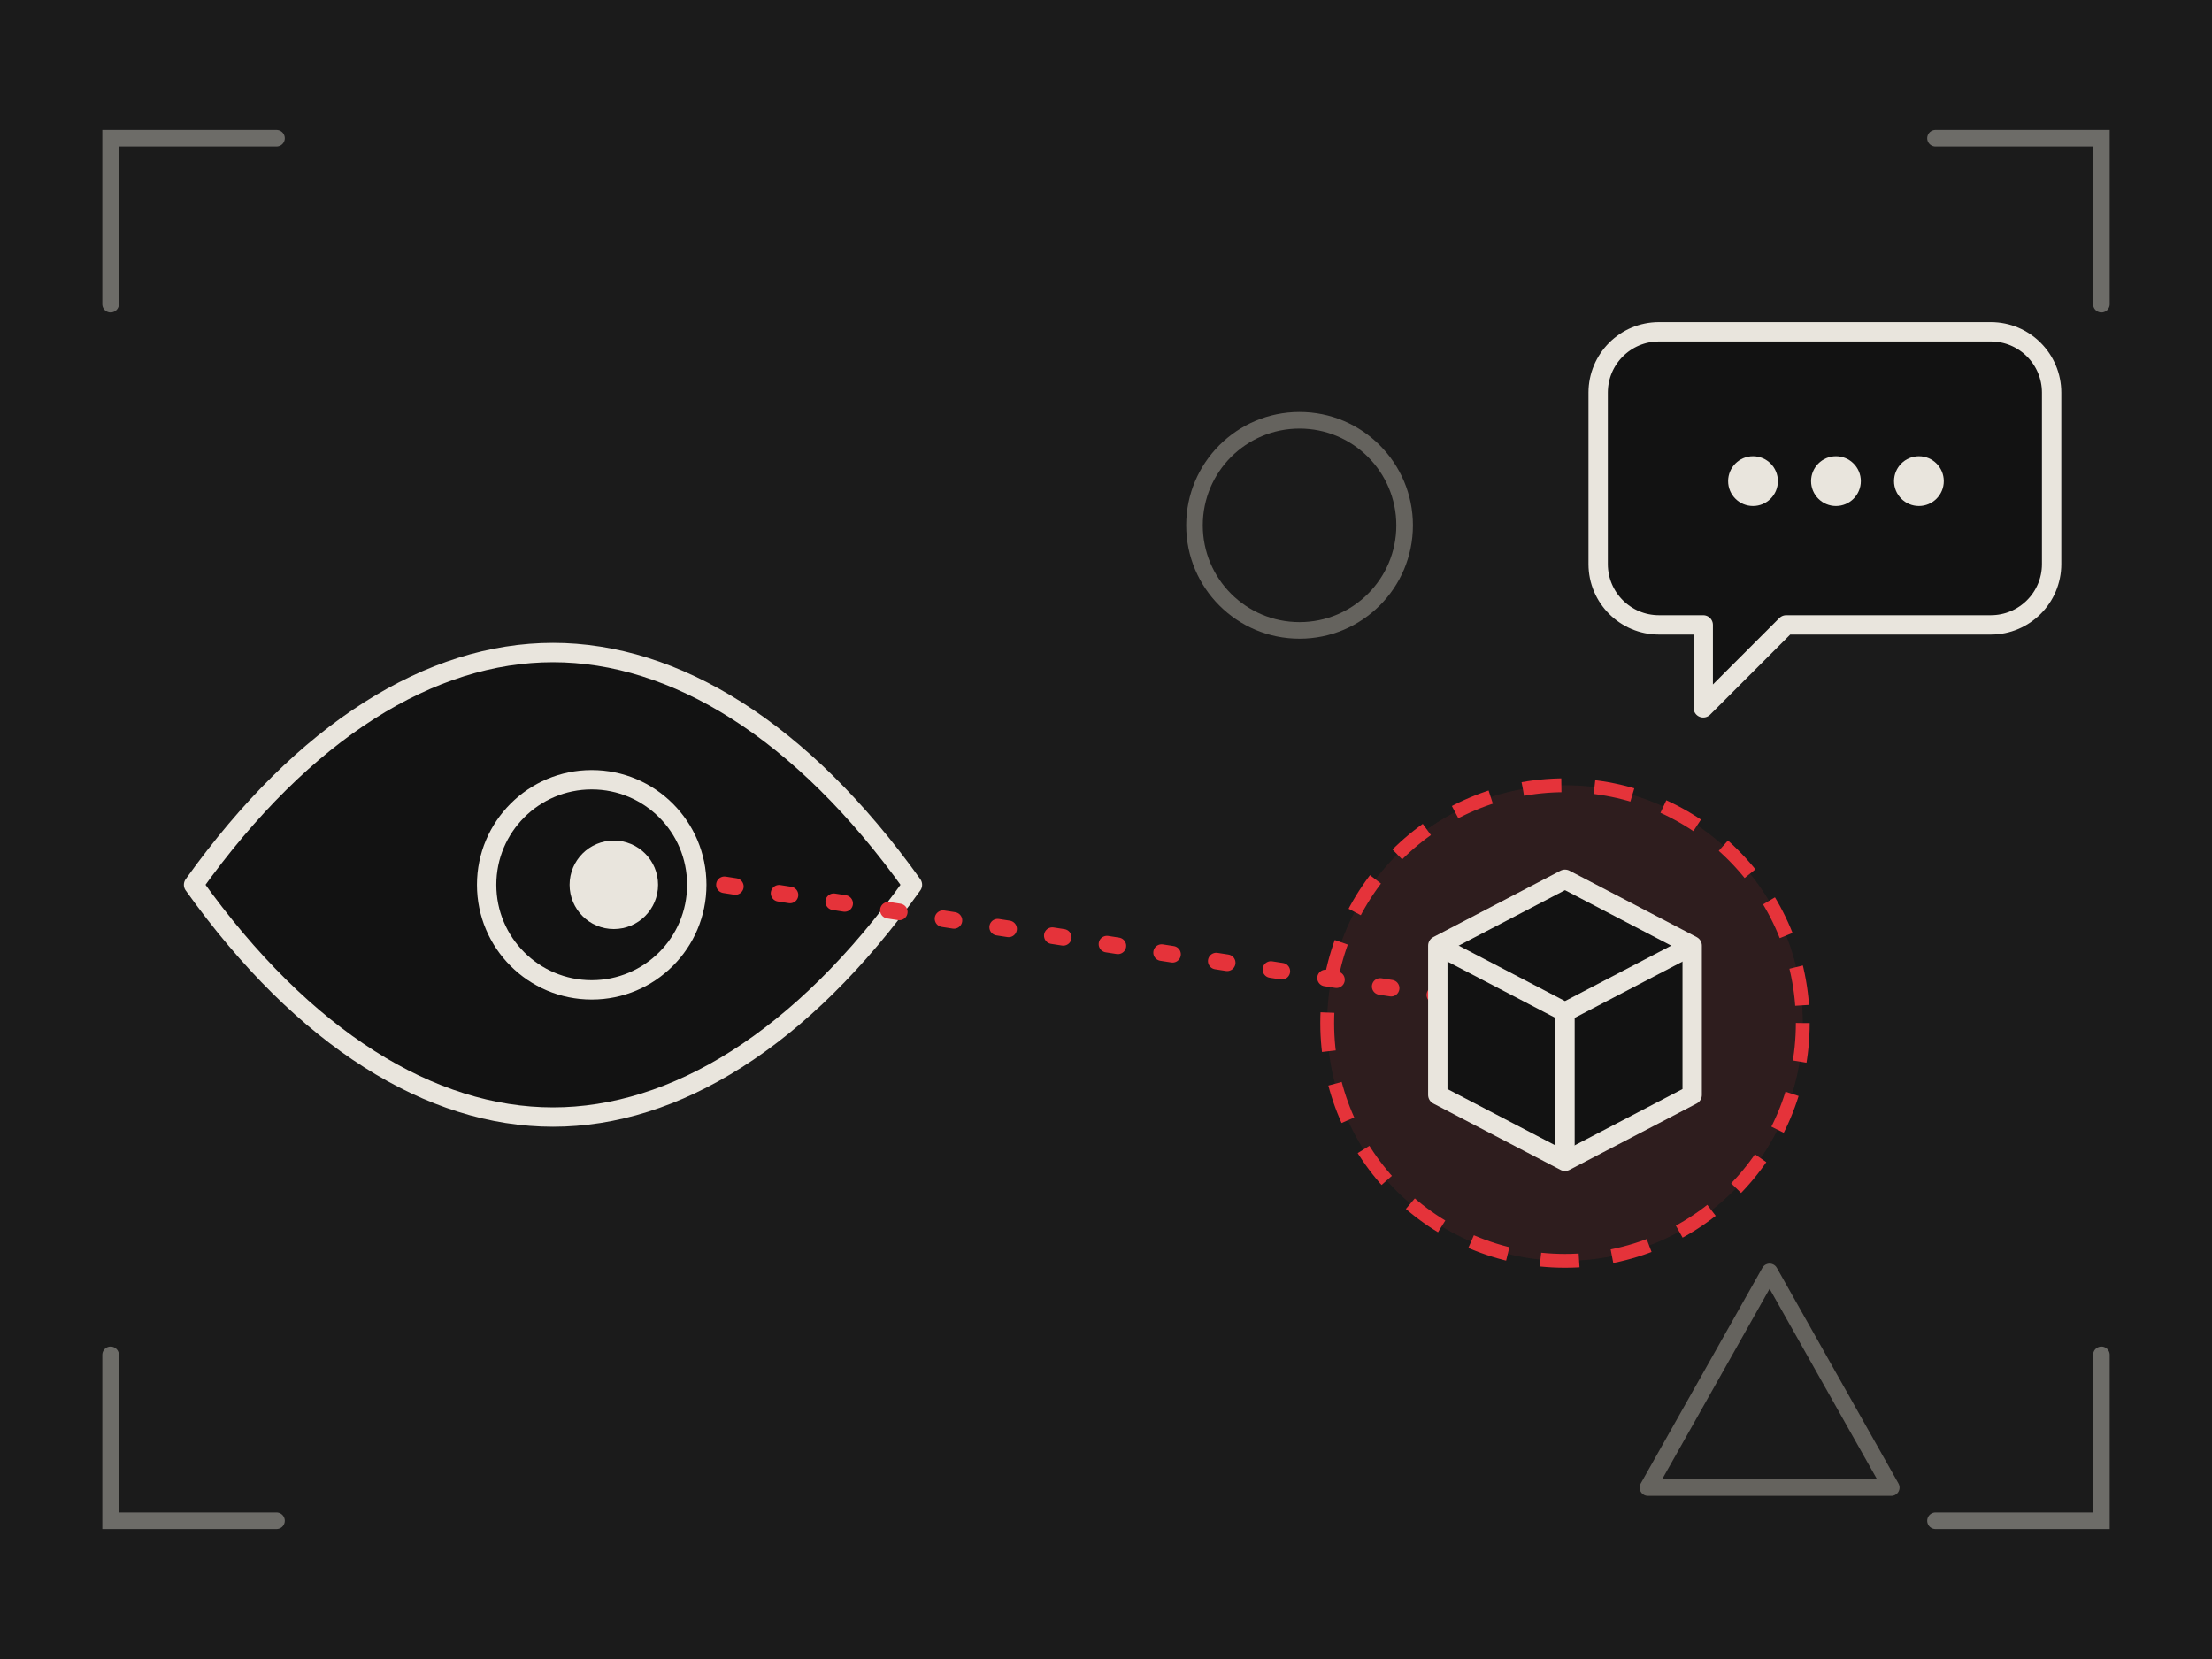
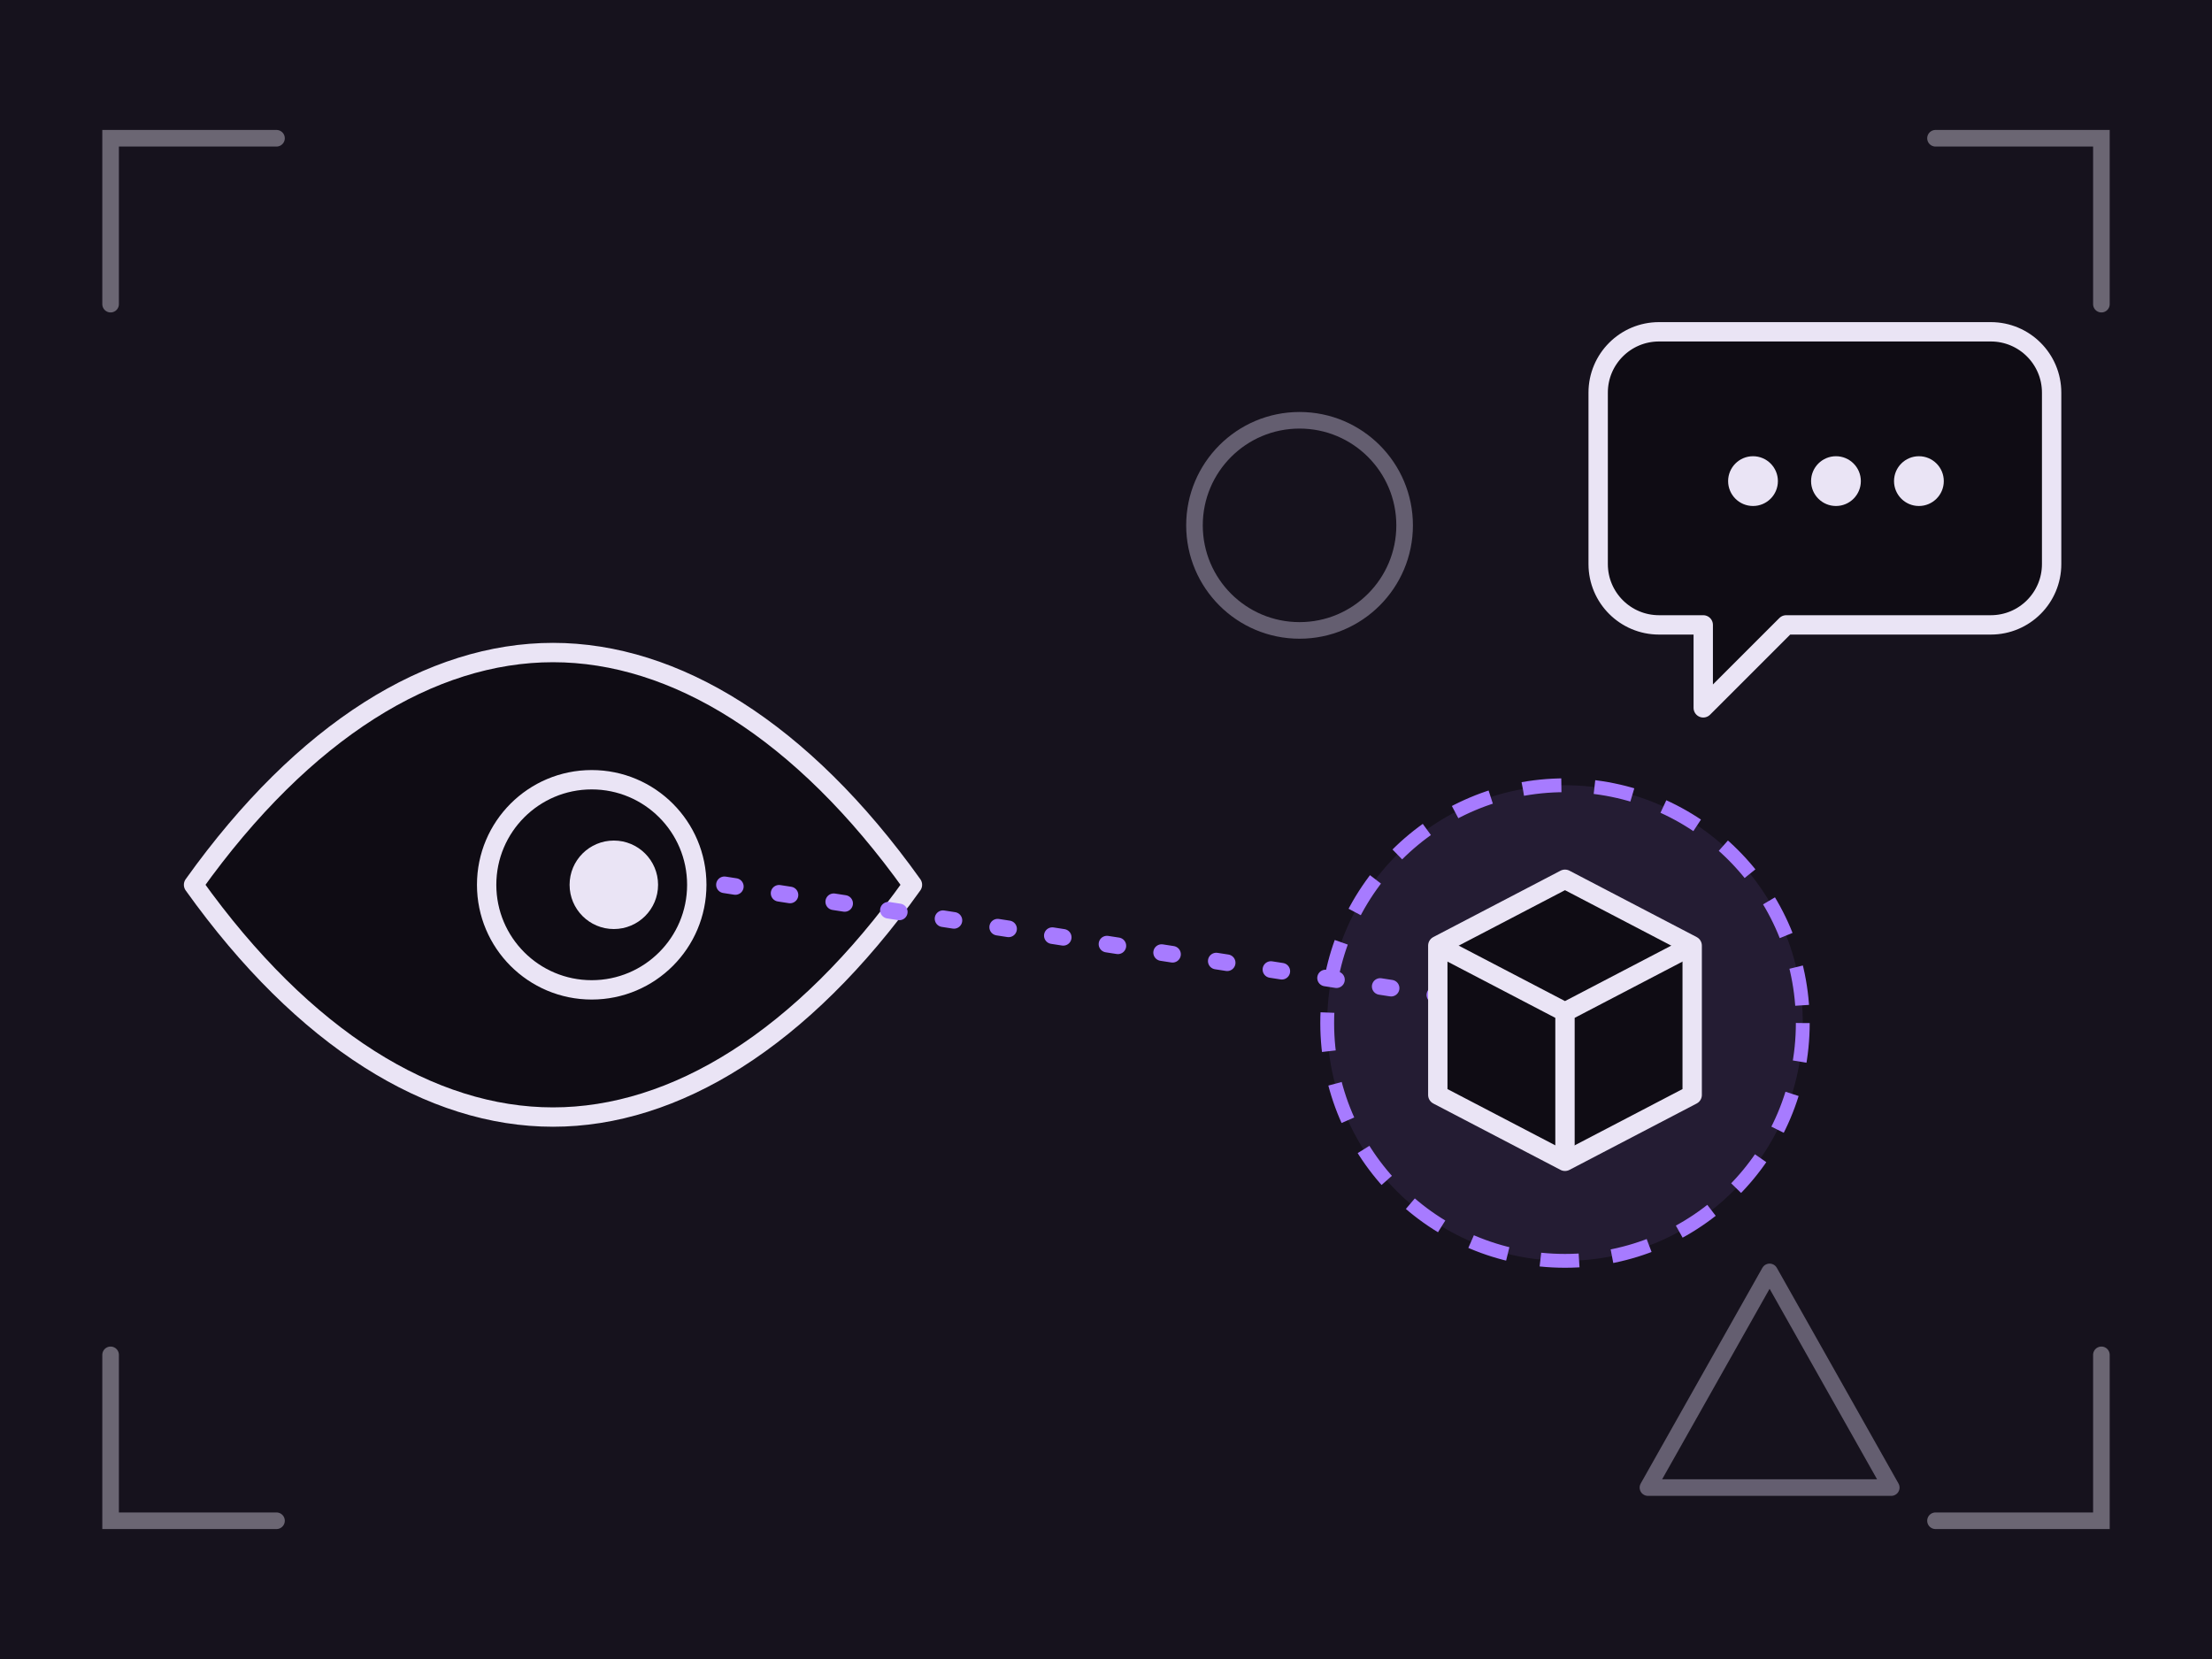
<svg xmlns="http://www.w3.org/2000/svg" viewBox="0 0 800 600" width="800" height="600" role="img">
-   <rect width="800" height="600" fill="#1B1B1B" />
-   <g stroke="#E9E5DD" stroke-width="6" fill="none" stroke-linecap="round" opacity=".4">
+   <rect width="800" height="600" fill="#16121D" />
+   <g stroke="#EAE4F5" stroke-width="6" fill="none" stroke-linecap="round" opacity=".4">
    <path d="M40 110V50h60" />
    <path d="M760 110V50h-60" />
    <path d="M40 490v60h60" />
    <path d="M760 490v60h-60" />
  </g>
-   <path d="M70 320c40-56 86-84 130-84s90 28 130 84c-40 56-86 84-130 84s-90-28-130-84z" fill="#121212" stroke="#E9E5DD" stroke-width="7" stroke-linejoin="round" />
-   <circle cx="214" cy="320" r="38" fill="none" stroke="#E9E5DD" stroke-width="7" />
-   <circle cx="222" cy="320" r="16" fill="#E9E5DD" />
-   <path d="M262 320L520 360" stroke="#E5333A" stroke-width="6" stroke-linecap="round" stroke-dasharray="4 16" />
-   <g fill="none" stroke="#A39E95" stroke-width="6" stroke-linejoin="round" opacity=".55">
+   <path d="M70 320c40-56 86-84 130-84s90 28 130 84c-40 56-86 84-130 84s-90-28-130-84z" fill="#0F0C14" stroke="#EAE4F5" stroke-width="7" stroke-linejoin="round" />
+   <circle cx="214" cy="320" r="38" fill="none" stroke="#EAE4F5" stroke-width="7" />
+   <circle cx="222" cy="320" r="16" fill="#EAE4F5" />
+   <path d="M262 320L520 360" stroke="#A77BFF" stroke-width="6" stroke-linecap="round" stroke-dasharray="4 16" />
+   <g fill="none" stroke="#A49CB4" stroke-width="6" stroke-linejoin="round" opacity=".55">
    <circle cx="470" cy="190" r="38" />
    <path d="M640 460l44 78h-88z" />
  </g>
  <g stroke-linejoin="round">
-     <circle cx="566" cy="370" r="86" fill="#E5333A" opacity=".10" />
-     <circle cx="566" cy="370" r="86" fill="none" stroke="#E5333A" stroke-width="5" stroke-dasharray="14 12" />
-     <path d="M566 318l46 24v54l-46 24-46-24v-54z" fill="#121212" stroke="#E9E5DD" stroke-width="7" />
-     <path d="M520 342l46 24 46-24M566 366v54" fill="none" stroke="#E9E5DD" stroke-width="7" />
+     <circle cx="566" cy="370" r="86" fill="#A77BFF" opacity=".10" />
+     <circle cx="566" cy="370" r="86" fill="none" stroke="#A77BFF" stroke-width="5" stroke-dasharray="14 12" />
+     <path d="M566 318l46 24v54l-46 24-46-24v-54z" fill="#0F0C14" stroke="#EAE4F5" stroke-width="7" />
+     <path d="M520 342l46 24 46-24M566 366v54" fill="none" stroke="#EAE4F5" stroke-width="7" />
  </g>
-   <path d="M600 120h120a22 22 0 0 1 22 22v62a22 22 0 0 1-22 22h-74l-30 30v-30h-16a22 22 0 0 1-22-22v-62a22 22 0 0 1 22-22z" fill="#121212" stroke="#E9E5DD" stroke-width="7" stroke-linejoin="round" />
-   <g fill="#E9E5DD">
+   <path d="M600 120h120a22 22 0 0 1 22 22v62a22 22 0 0 1-22 22h-74l-30 30v-30h-16a22 22 0 0 1-22-22v-62a22 22 0 0 1 22-22z" fill="#0F0C14" stroke="#EAE4F5" stroke-width="7" stroke-linejoin="round" />
+   <g fill="#EAE4F5">
    <circle cx="634" cy="174" r="9" />
    <circle cx="664" cy="174" r="9" />
    <circle cx="694" cy="174" r="9" />
  </g>
</svg>
